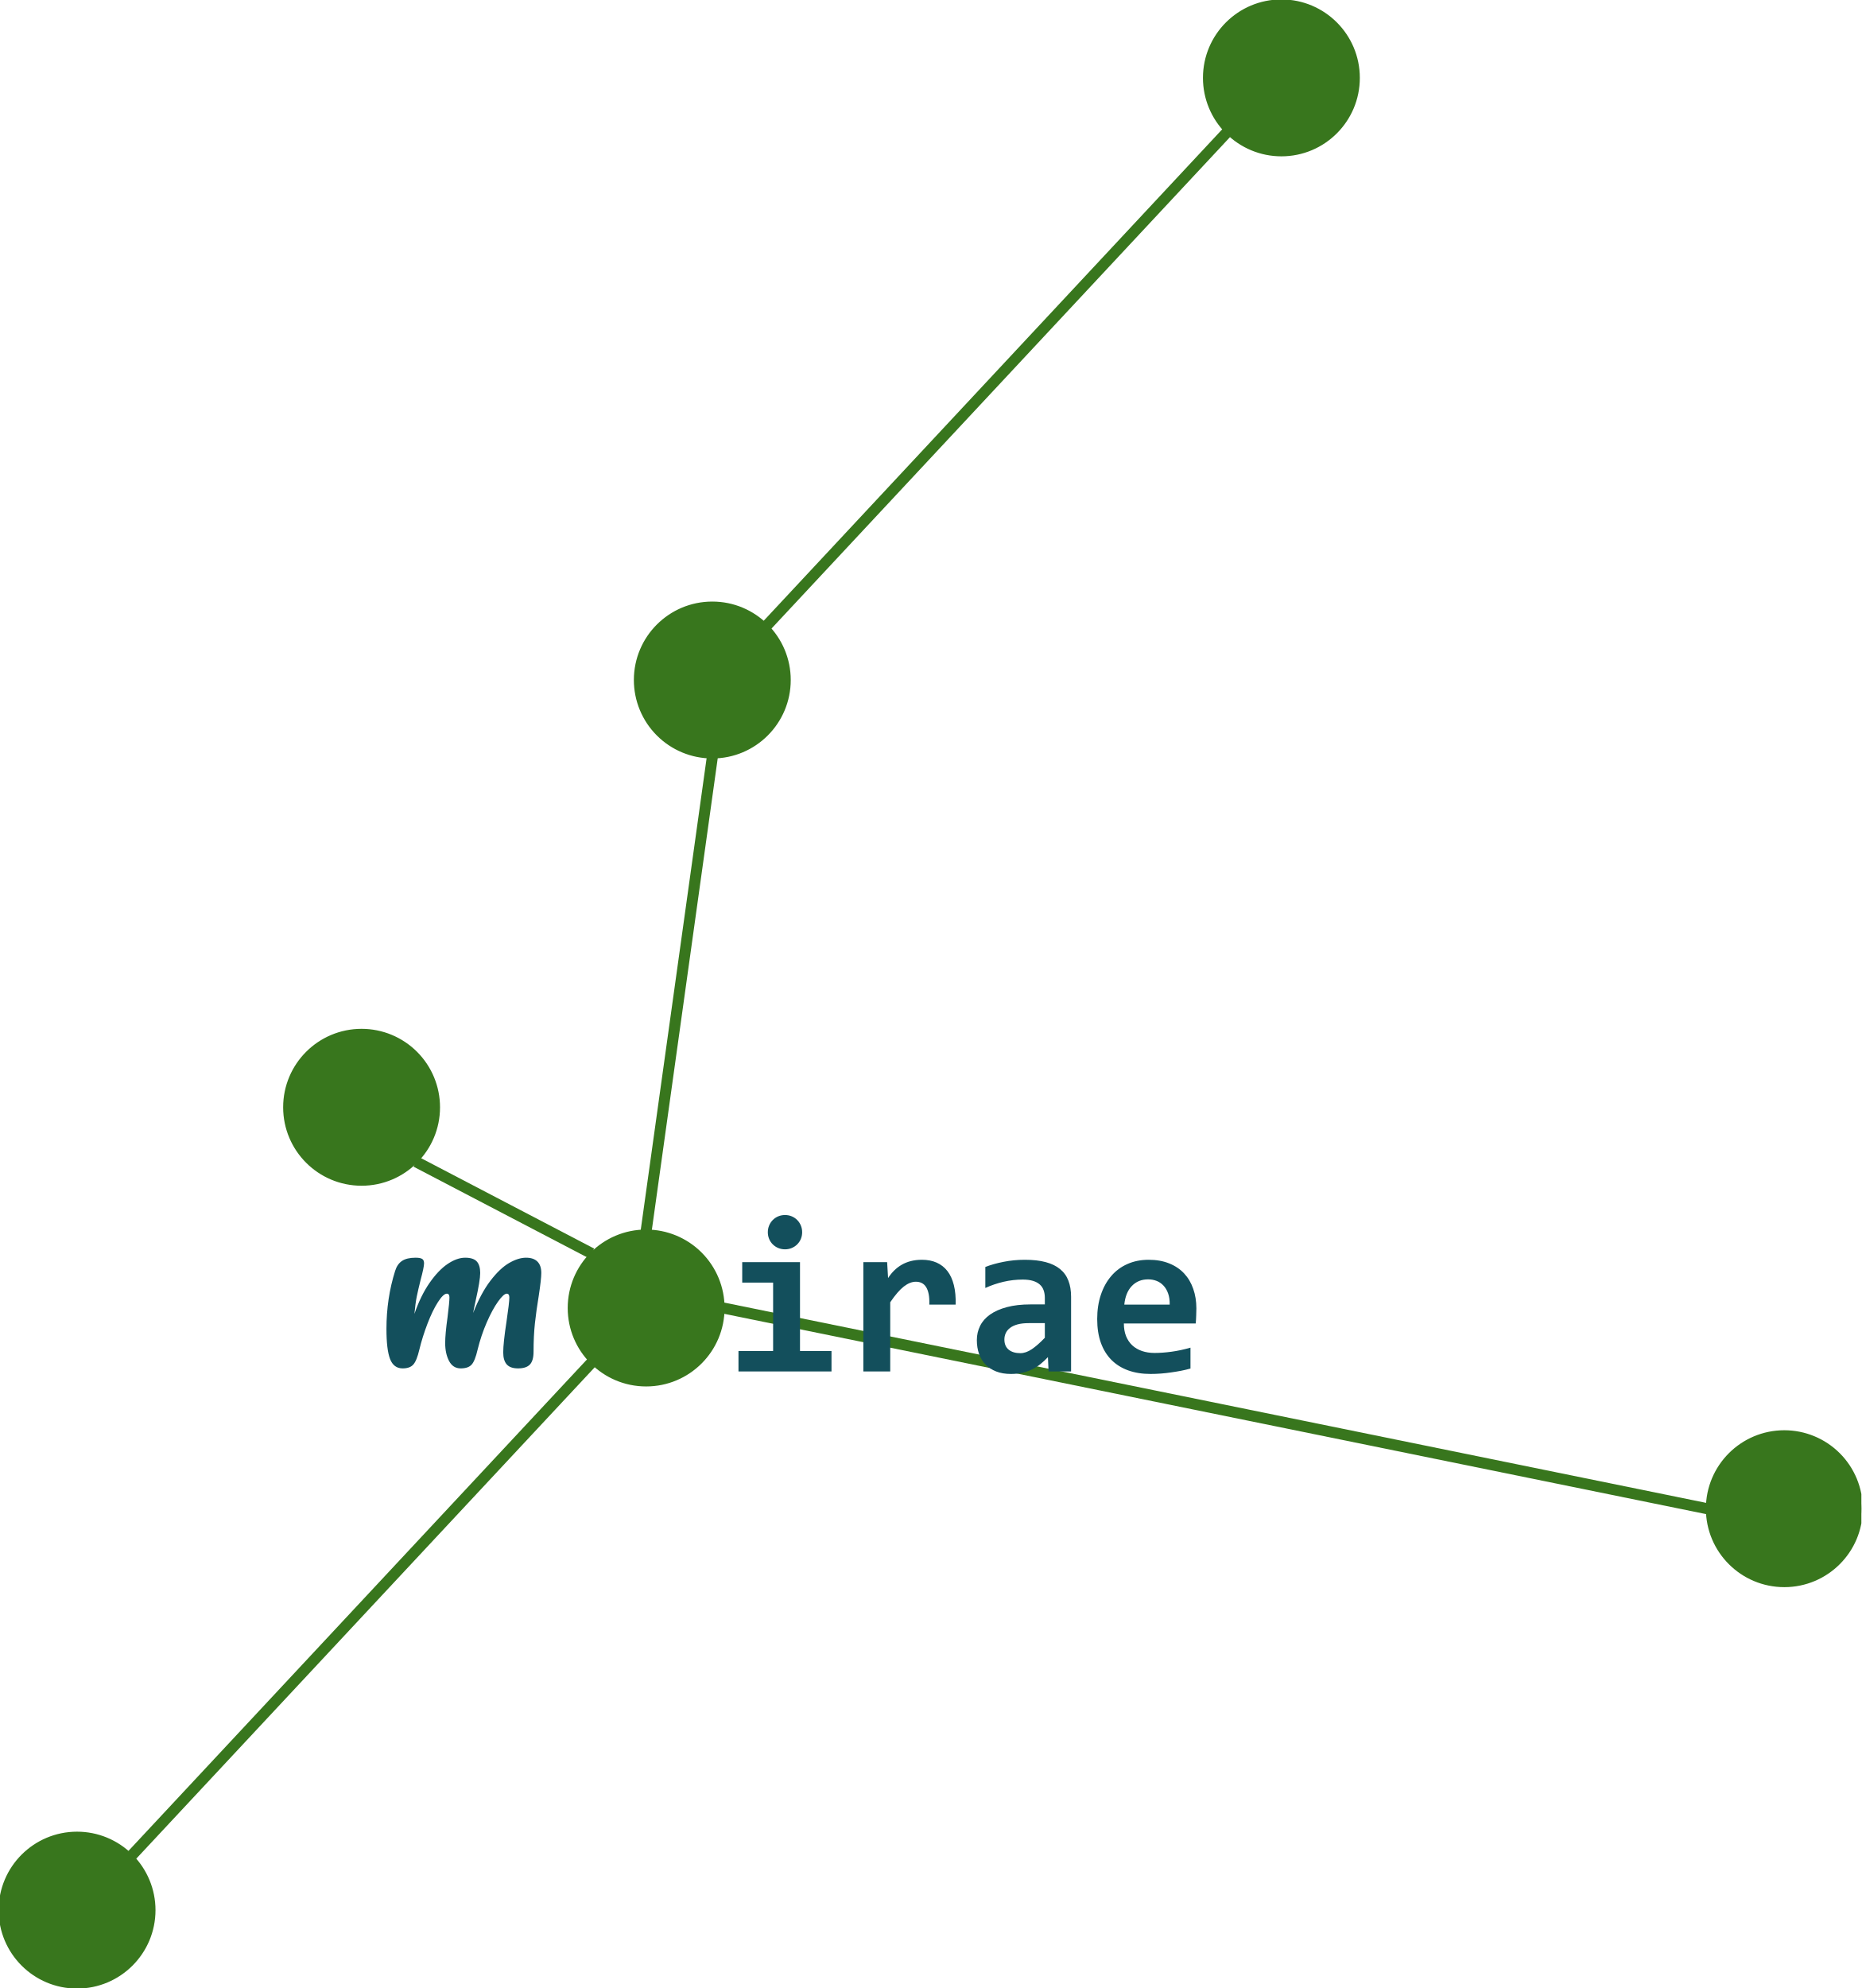
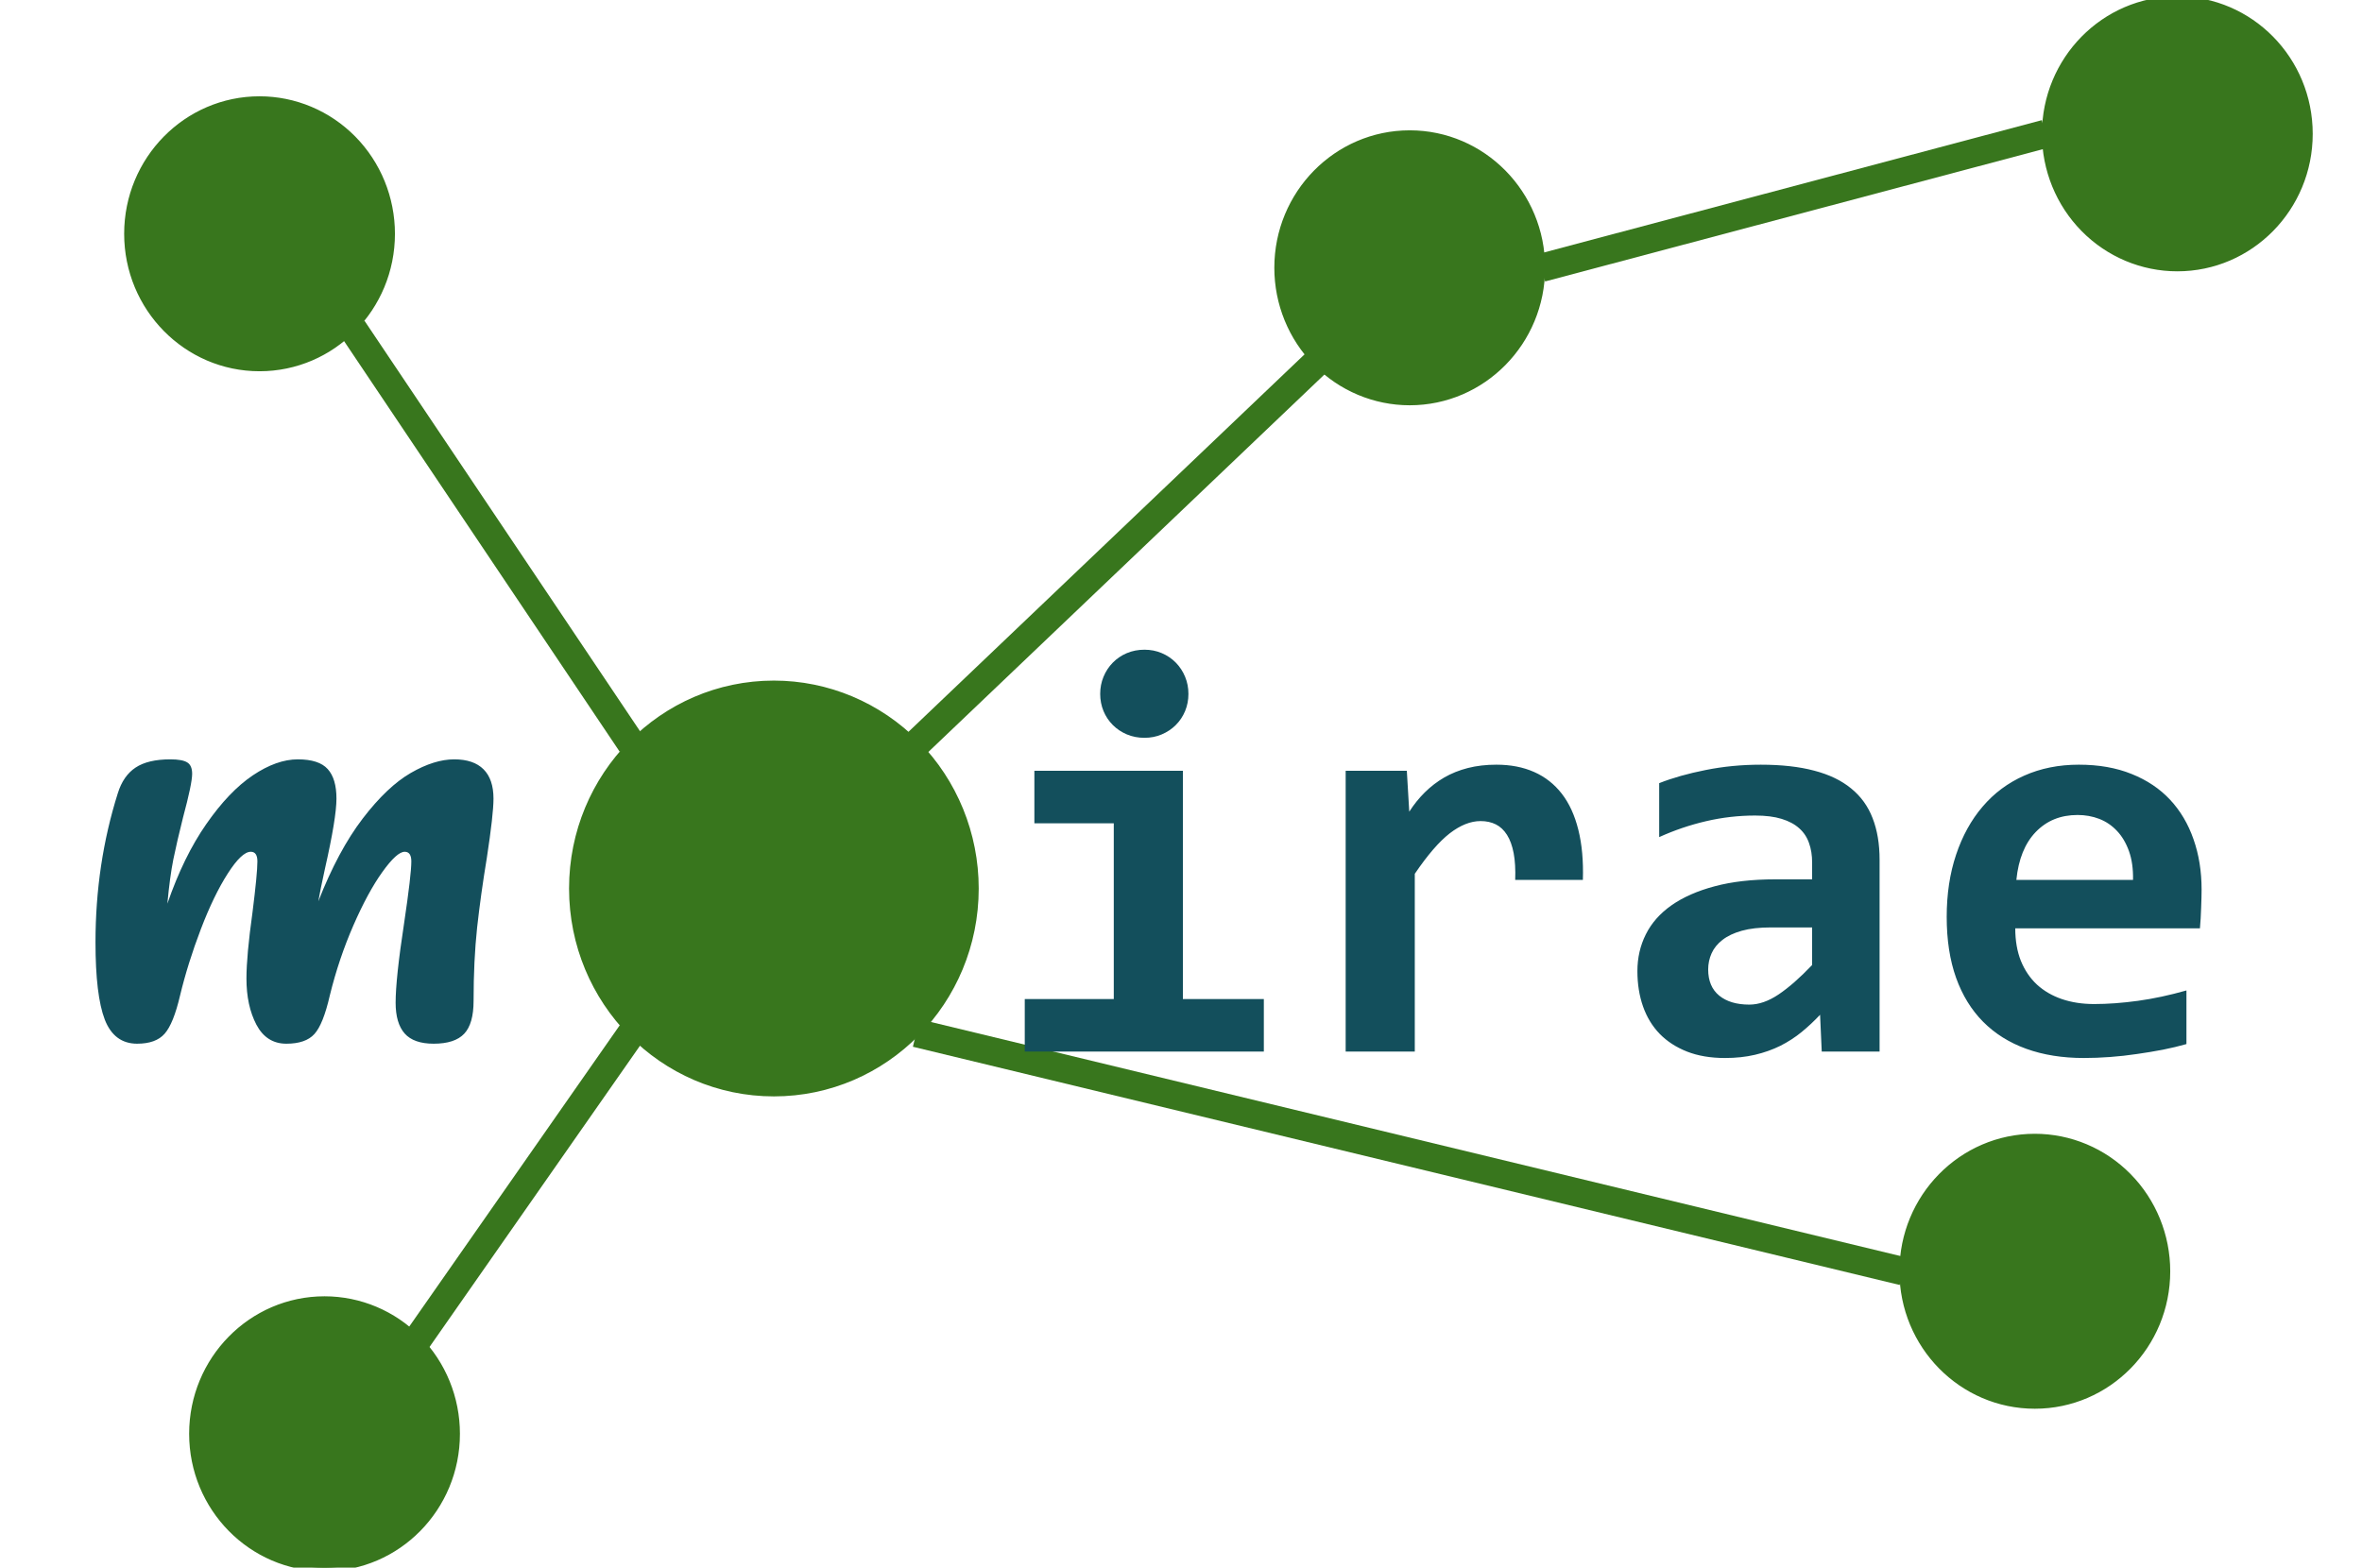
- <svg xmlns="http://www.w3.org/2000/svg" version="1.1" viewBox="0.0 0.0 675.953 721.795" fill="none" stroke="none" stroke-linecap="square" stroke-miterlimit="10">
+ <svg xmlns="http://www.w3.org/2000/svg" version="1.1" viewBox="0.0 0.0 333.74 221.549" fill="none" stroke="none" stroke-linecap="square" stroke-miterlimit="10">
  <clipPath id="p.0">
-     <path d="m0 0l675.953 0l0 721.795l-675.953 0l0 -721.795z" clip-rule="nonzero" />
+     <path d="m0 0l333.74 0l0 221.549l-333.74 0l0 -221.549z" clip-rule="nonzero" />
  </clipPath>
  <g clip-path="url(#p.0)">
-     <path fill="#000000" fill-opacity="0.0" d="m0 0l675.953 0l0 721.795l-675.953 0z" fill-rule="evenodd" />
-     <path fill="#38761d" d="m0 693.52l0 0c0 -15.455 12.529 -27.984 27.984 -27.984l0 0c7.422 0 14.54 2.948 19.788 8.196c5.248 5.248 8.196 12.366 8.196 19.788l0 0c0 15.455 -12.529 27.984 -27.984 27.984l0 0c-15.455 0 -27.984 -12.529 -27.984 -27.984z" fill-rule="evenodd" />
-     <path stroke="#38761d" stroke-width="1.0" stroke-linejoin="round" stroke-linecap="butt" d="m0 693.52l0 0c0 -15.455 12.529 -27.984 27.984 -27.984l0 0c7.422 0 14.54 2.948 19.788 8.196c5.248 5.248 8.196 12.366 8.196 19.788l0 0c0 15.455 -12.529 27.984 -27.984 27.984l0 0c-15.455 0 -27.984 -12.529 -27.984 -27.984z" fill-rule="evenodd" />
-     <path fill="#38761d" d="m619.984 547.772l0 0c0 -15.455 12.529 -27.984 27.984 -27.984l0 0c7.422 0 14.54 2.948 19.788 8.196c5.248 5.248 8.196 12.366 8.196 19.788l0 0c0 15.455 -12.529 27.984 -27.984 27.984l0 0c-15.455 0 -27.984 -12.529 -27.984 -27.984z" fill-rule="evenodd" />
-     <path stroke="#38761d" stroke-width="1.0" stroke-linejoin="round" stroke-linecap="butt" d="m619.984 547.772l0 0c0 -15.455 12.529 -27.984 27.984 -27.984l0 0c7.422 0 14.54 2.948 19.788 8.196c5.248 5.248 8.196 12.366 8.196 19.788l0 0c0 15.455 -12.529 27.984 -27.984 27.984l0 0c-15.455 0 -27.984 -12.529 -27.984 -27.984z" fill-rule="evenodd" />
-     <path fill="#38761d" d="m206.661 474.902l0 0c0 -15.455 12.529 -27.984 27.984 -27.984l0 0c7.422 0 14.54 2.948 19.788 8.196c5.248 5.248 8.196 12.366 8.196 19.788l0 0c0 15.455 -12.529 27.984 -27.984 27.984l0 0c-15.455 0 -27.984 -12.529 -27.984 -27.984z" fill-rule="evenodd" />
-     <path stroke="#38761d" stroke-width="1.0" stroke-linejoin="round" stroke-linecap="butt" d="m206.661 474.902l0 0c0 -15.455 12.529 -27.984 27.984 -27.984l0 0c7.422 0 14.54 2.948 19.788 8.196c5.248 5.248 8.196 12.366 8.196 19.788l0 0c0 15.455 -12.529 27.984 -27.984 27.984l0 0c-15.455 0 -27.984 -12.529 -27.984 -27.984z" fill-rule="evenodd" />
-     <path fill="#000000" fill-opacity="0.0" d="m47.803 673.713l167.055 -179.024" fill-rule="evenodd" />
-     <path stroke="#38761d" stroke-width="4.0" stroke-linejoin="round" stroke-linecap="butt" d="m47.803 673.713l167.055 -179.024" fill-rule="evenodd" />
-     <path fill="#000000" fill-opacity="0.0" d="m262.63 474.902l357.354 72.882" fill-rule="evenodd" />
-     <path stroke="#38761d" stroke-width="4.0" stroke-linejoin="round" stroke-linecap="butt" d="m262.63 474.902l357.354 72.882" fill-rule="evenodd" />
-     <path fill="#000000" fill-opacity="0.0" d="m214.845 455.107l-63.748 -33.291" fill-rule="evenodd" />
-     <path stroke="#38761d" stroke-width="4.0" stroke-linejoin="round" stroke-linecap="butt" d="m214.845 455.107l-63.748 -33.291" fill-rule="evenodd" />
-     <path fill="#38761d" d="m103.325 402.028l0 0c0 -15.455 12.529 -27.984 27.984 -27.984l0 0c7.422 0 14.54 2.948 19.788 8.196c5.248 5.248 8.196 12.366 8.196 19.788l0 0c0 15.455 -12.529 27.984 -27.984 27.984l0 0c-15.455 0 -27.984 -12.529 -27.984 -27.984z" fill-rule="evenodd" />
-     <path stroke="#38761d" stroke-width="1.0" stroke-linejoin="round" stroke-linecap="butt" d="m103.325 402.028l0 0c0 -15.455 12.529 -27.984 27.984 -27.984l0 0c7.422 0 14.54 2.948 19.788 8.196c5.248 5.248 8.196 12.366 8.196 19.788l0 0c0 15.455 -12.529 27.984 -27.984 27.984l0 0c-15.455 0 -27.984 -12.529 -27.984 -27.984z" fill-rule="evenodd" />
-     <path fill="#38761d" d="m493.316 28.278l0 0c0 15.455 -12.529 27.984 -27.984 27.984l0 0c-7.422 0 -14.54 -2.948 -19.788 -8.196c-5.248 -5.248 -8.196 -12.366 -8.196 -19.788l0 0c0 -15.455 12.529 -27.984 27.984 -27.984l0 0c15.455 0 27.984 12.529 27.984 27.984z" fill-rule="evenodd" />
-     <path stroke="#38761d" stroke-width="1.0" stroke-linejoin="round" stroke-linecap="butt" d="m493.316 28.278l0 0c0 15.455 -12.529 27.984 -27.984 27.984l0 0c-7.422 0 -14.54 -2.948 -19.788 -8.196c-5.248 -5.248 -8.196 -12.366 -8.196 -19.788l0 0c0 -15.455 12.529 -27.984 27.984 -27.984l0 0c15.455 0 27.984 12.529 27.984 27.984z" fill-rule="evenodd" />
-     <path fill="#38761d" d="m286.654 246.896l0 0c0 15.455 -12.529 27.984 -27.984 27.984l0 0c-7.422 0 -14.54 -2.948 -19.788 -8.196c-5.248 -5.248 -8.196 -12.366 -8.196 -19.788l0 0c0 -15.455 12.529 -27.984 27.984 -27.984l0 0c15.455 0 27.984 12.529 27.984 27.984z" fill-rule="evenodd" />
-     <path stroke="#38761d" stroke-width="1.0" stroke-linejoin="round" stroke-linecap="butt" d="m286.654 246.896l0 0c0 15.455 -12.529 27.984 -27.984 27.984l0 0c-7.422 0 -14.54 -2.948 -19.788 -8.196c-5.248 -5.248 -8.196 -12.366 -8.196 -19.788l0 0c0 -15.455 12.529 -27.984 27.984 -27.984l0 0c15.455 0 27.984 12.529 27.984 27.984z" fill-rule="evenodd" />
-     <path fill="#000000" fill-opacity="0.0" d="m445.513 48.085l-167.055 179.024" fill-rule="evenodd" />
-     <path stroke="#38761d" stroke-width="4.0" stroke-linejoin="round" stroke-linecap="butt" d="m445.513 48.085l-167.055 179.024" fill-rule="evenodd" />
-     <path fill="#000000" fill-opacity="0.0" d="m234.646 446.917l24.031 -172.031" fill-rule="evenodd" />
-     <path stroke="#38761d" stroke-width="4.0" stroke-linejoin="round" stroke-linecap="butt" d="m234.646 446.917l24.031 -172.031" fill-rule="evenodd" />
-     <path fill="#000000" fill-opacity="0.0" d="m127.071 434.509l79.591 0l0 80.787l-79.591 0z" fill-rule="evenodd" />
-     <path fill="#134f5c" d="m146.227 496.829q-3.25 0 -4.578 -3.406q-1.312 -3.422 -1.312 -10.922q0 -11.094 3.156 -21.078q0.766 -2.469 2.516 -3.625q1.75 -1.156 4.906 -1.156q1.703 0 2.391 0.438q0.688 0.422 0.688 1.609q0 1.375 -1.281 6.141q-0.859 3.422 -1.375 5.938q-0.5 2.516 -0.844 6.266q2.297 -6.656 5.5 -11.25q3.203 -4.609 6.562 -6.875q3.375 -2.266 6.359 -2.266q3.0 0 4.234 1.375q1.234 1.359 1.234 4.172q0 2.734 -1.625 9.906q-0.672 3.062 -0.938 4.609q2.812 -7.172 6.266 -11.688q3.469 -4.531 6.797 -6.453q3.328 -1.922 6.141 -1.922q2.734 0 4.141 1.406q1.406 1.406 1.406 4.141q0 2.219 -0.938 8.359q-0.859 5.203 -1.375 9.859q-0.5 4.656 -0.5 10.375q0 3.234 -1.328 4.641q-1.328 1.406 -4.312 1.406q-2.812 0 -4.094 -1.438q-1.281 -1.453 -1.281 -4.359q0 -3.406 1.203 -11.266q1.016 -6.828 1.016 -8.703q0 -1.359 -0.938 -1.359q-1.109 0 -3.156 2.859q-2.047 2.859 -4.094 7.547q-2.047 4.688 -3.328 9.891q-0.938 4.109 -2.188 5.469q-1.234 1.359 -3.953 1.359q-2.812 0 -4.234 -2.688q-1.406 -2.688 -1.406 -6.516q0 -3.25 0.859 -9.391q0.688 -5.469 0.688 -7.172q0 -1.359 -0.938 -1.359q-1.281 0 -3.25 3.078q-1.969 3.062 -3.797 7.844q-1.828 4.781 -2.938 9.375q-0.938 4.016 -2.188 5.422q-1.234 1.406 -3.875 1.406z" fill-rule="nonzero" />
-     <path fill="#000000" fill-opacity="0.0" d="m245.558 434.509l209.827 0l0 80.787l-209.827 0z" fill-rule="evenodd" />
-     <path fill="#134f5c" d="m291.3 447.396q0 1.281 -0.469 2.422q-0.469 1.125 -1.312 1.969q-0.844 0.844 -1.984 1.328q-1.125 0.484 -2.453 0.484q-1.328 0 -2.484 -0.484q-1.141 -0.484 -1.984 -1.328q-0.844 -0.844 -1.312 -1.969q-0.469 -1.141 -0.469 -2.422q0 -1.297 0.469 -2.422q0.469 -1.141 1.312 -2.0q0.844 -0.859 1.984 -1.344q1.156 -0.484 2.484 -0.484q1.328 0 2.453 0.484q1.141 0.484 1.984 1.344q0.844 0.859 1.312 2.0q0.469 1.125 0.469 2.422zm-10.547 18.281l-11.219 0l0 -7.422l20.984 0l0 32.266l11.438 0l0 7.422l-33.781 0l0 -7.422l12.578 0l0 -24.844zm56.719 8.0q0.078 -2.219 -0.219 -3.781q-0.297 -1.562 -0.938 -2.578q-0.641 -1.016 -1.578 -1.484q-0.938 -0.469 -2.156 -0.469q-2.109 0 -4.359 1.734q-2.234 1.734 -4.938 5.719l0 25.125l-9.766 0l0 -39.688l8.641 0l0.344 5.781q0.984 -1.531 2.203 -2.734q1.234 -1.219 2.734 -2.094q1.516 -0.875 3.344 -1.344q1.844 -0.469 4.031 -0.469q3.0 0 5.328 1.031q2.328 1.031 3.906 3.062q1.578 2.031 2.344 5.109q0.766 3.062 0.641 7.078l-9.562 0zm43.313 24.266l-0.234 -5.203q-1.25 1.328 -2.625 2.453q-1.359 1.109 -3.0 1.938q-1.641 0.812 -3.578 1.266q-1.922 0.453 -4.234 0.453q-3.047 0 -5.359 -0.906q-2.297 -0.906 -3.859 -2.5q-1.562 -1.609 -2.359 -3.875q-0.797 -2.266 -0.797 -5.0q0 -2.812 1.188 -5.188q1.188 -2.391 3.625 -4.109q2.453 -1.719 6.094 -2.688q3.656 -0.984 8.578 -0.984l5.203 0l0 -2.375q0 -1.531 -0.438 -2.75q-0.422 -1.234 -1.391 -2.094q-0.953 -0.859 -2.484 -1.328q-1.516 -0.469 -3.734 -0.469q-3.516 0 -6.938 0.797q-3.422 0.797 -6.625 2.25l0 -7.625q2.859 -1.125 6.578 -1.859q3.734 -0.75 7.766 -0.75q4.406 0 7.563 0.844q3.172 0.828 5.219 2.516q2.062 1.672 3.031 4.203q0.984 2.516 0.984 5.875l0 27.109l-8.172 0zm-1.359 -17.547l-5.828 0q-2.422 0 -4.109 0.469q-1.672 0.469 -2.734 1.297q-1.047 0.812 -1.531 1.891q-0.484 1.078 -0.484 2.281q0 2.422 1.562 3.703q1.562 1.266 4.25 1.266q2.0 0 4.141 -1.438q2.156 -1.453 4.734 -4.156l0 -5.312zm55.031 -5.344q0 0.969 -0.062 2.531q-0.047 1.562 -0.172 2.938l-26.094 0q0 2.609 0.797 4.609q0.812 1.984 2.266 3.344q1.469 1.344 3.516 2.047q2.062 0.703 4.562 0.703q2.891 0 6.188 -0.453q3.297 -0.453 6.859 -1.469l0 7.578q-1.531 0.438 -3.328 0.797q-1.797 0.344 -3.672 0.609q-1.875 0.281 -3.797 0.422q-1.906 0.141 -3.703 0.141q-4.531 0 -8.125 -1.297q-3.594 -1.297 -6.094 -3.812q-2.5 -2.516 -3.828 -6.219q-1.328 -3.719 -1.328 -8.609q0 -4.844 1.328 -8.797q1.328 -3.969 3.75 -6.797q2.422 -2.844 5.875 -4.375q3.469 -1.547 7.719 -1.547q4.219 0 7.453 1.312q3.25 1.297 5.438 3.641q2.188 2.344 3.312 5.594q1.141 3.234 1.141 7.109zm-9.688 -1.375q0.047 -2.344 -0.578 -4.078q-0.625 -1.734 -1.703 -2.859q-1.078 -1.141 -2.5 -1.688q-1.422 -0.547 -3.062 -0.547q-3.594 0 -5.906 2.406q-2.297 2.391 -2.734 6.766l16.484 0z" fill-rule="nonzero" />
+     <path fill="#000000" fill-opacity="0.0" d="m0 0l333.74 0l0 221.549l-333.74 0z" fill-rule="evenodd" />
+     <path fill="#000000" fill-opacity="0.0" d="m89.236 105.146l-39.402 -58.709" fill-rule="evenodd" />
+     <path stroke="#38761d" stroke-width="4.0" stroke-linejoin="round" stroke-linecap="butt" d="m89.236 105.146l-39.402 -58.709" fill-rule="evenodd" />
+     <path fill="#38761d" d="m27.226 202.633l0 0c0 -10.454 8.341 -18.929 18.63 -18.929l0 0c4.941 0 9.68 1.994 13.173 5.544c3.494 3.55 5.457 8.365 5.457 13.385l0 0c0 10.454 -8.341 18.929 -18.63 18.929l0 0c-10.289 0 -18.63 -8.475 -18.63 -18.929z" fill-rule="evenodd" />
+     <path stroke="#38761d" stroke-width="1.0" stroke-linejoin="round" stroke-linecap="butt" d="m27.226 202.633l0 0c0 -10.454 8.341 -18.929 18.63 -18.929l0 0c4.941 0 9.68 1.994 13.173 5.544c3.494 3.55 5.457 8.365 5.457 13.385l0 0c0 10.454 -8.341 18.929 -18.63 18.929l0 0c-10.289 0 -18.63 -8.475 -18.63 -18.929z" fill-rule="evenodd" />
+     <path fill="#38761d" d="m268.884 179.665l0 0c0 -10.454 8.341 -18.929 18.63 -18.929l0 0c4.941 0 9.68 1.994 13.173 5.544c3.494 3.55 5.457 8.365 5.457 13.385l0 0c0 10.454 -8.341 18.929 -18.63 18.929l0 0c-10.289 0 -18.63 -8.475 -18.63 -18.929z" fill-rule="evenodd" />
+     <path stroke="#38761d" stroke-width="1.0" stroke-linejoin="round" stroke-linecap="butt" d="m268.884 179.665l0 0c0 -10.454 8.341 -18.929 18.63 -18.929l0 0c4.941 0 9.68 1.994 13.173 5.544c3.494 3.55 5.457 8.365 5.457 13.385l0 0c0 10.454 -8.341 18.929 -18.63 18.929l0 0c-10.289 0 -18.63 -8.475 -18.63 -18.929z" fill-rule="evenodd" />
+     <path fill="#000000" fill-opacity="0.0" d="m59.029 189.248l30.205 -43.244" fill-rule="evenodd" />
+     <path stroke="#38761d" stroke-width="4.0" stroke-linejoin="round" stroke-linecap="butt" d="m59.029 189.248l30.205 -43.244" fill-rule="evenodd" />
+     <path fill="#000000" fill-opacity="0.0" d="m129.458 145.992l139.433 33.669" fill-rule="evenodd" />
+     <path stroke="#38761d" stroke-width="4.0" stroke-linejoin="round" stroke-linecap="butt" d="m129.458 145.992l139.433 33.669" fill-rule="evenodd" />
+     <path fill="#38761d" d="m18.044 33.039l0 0c0 -10.454 8.341 -18.929 18.63 -18.929l0 0c4.941 0 9.68 1.994 13.173 5.544c3.494 3.55 5.457 8.365 5.457 13.385l0 0c0 10.454 -8.341 18.929 -18.63 18.929l0 0c-10.289 0 -18.63 -8.475 -18.63 -18.929z" fill-rule="evenodd" />
+     <path stroke="#38761d" stroke-width="1.0" stroke-linejoin="round" stroke-linecap="butt" d="m18.044 33.039l0 0c0 -10.454 8.341 -18.929 18.63 -18.929l0 0c4.941 0 9.68 1.994 13.173 5.544c3.494 3.55 5.457 8.365 5.457 13.385l0 0c0 10.454 -8.341 18.929 -18.63 18.929l0 0c-10.289 0 -18.63 -8.475 -18.63 -18.929z" fill-rule="evenodd" />
+     <path fill="#38761d" d="m326.276 18.916l0 0c0 10.454 -8.341 18.929 -18.63 18.929l0 0c-4.941 0 -9.68 -1.994 -13.173 -5.544c-3.494 -3.55 -5.457 -8.365 -5.457 -13.385l0 0c0 -10.454 8.341 -18.929 18.63 -18.929l0 0c10.289 0 18.63 8.475 18.63 18.929z" fill-rule="evenodd" />
+     <path stroke="#38761d" stroke-width="1.0" stroke-linejoin="round" stroke-linecap="butt" d="m326.276 18.916l0 0c0 10.454 -8.341 18.929 -18.63 18.929l0 0c-4.941 0 -9.68 -1.994 -13.173 -5.544c-3.494 -3.55 -5.457 -8.365 -5.457 -13.385l0 0c0 -10.454 8.341 -18.929 18.63 -18.929l0 0c10.289 0 18.63 8.475 18.63 18.929z" fill-rule="evenodd" />
+     <path fill="#38761d" d="m217.817 37.848l0 0c0 10.454 -8.341 18.929 -18.63 18.929l0 0c-4.941 0 -9.68 -1.994 -13.173 -5.544c-3.494 -3.55 -5.457 -8.365 -5.457 -13.385l0 0c0 -10.454 8.341 -18.929 18.63 -18.929l0 0c10.289 0 18.63 8.475 18.63 18.929z" fill-rule="evenodd" />
+     <path stroke="#38761d" stroke-width="1.0" stroke-linejoin="round" stroke-linecap="butt" d="m217.817 37.848l0 0c0 10.454 -8.341 18.929 -18.63 18.929l0 0c-4.941 0 -9.68 -1.994 -13.173 -5.544c-3.494 -3.55 -5.457 -8.365 -5.457 -13.385l0 0c0 -10.454 8.341 -18.929 18.63 -18.929l0 0c10.289 0 18.63 8.475 18.63 18.929z" fill-rule="evenodd" />
+     <path fill="#000000" fill-opacity="0.0" d="m289.016 18.916l-71.213 18.929" fill-rule="evenodd" />
+     <path stroke="#38761d" stroke-width="4.0" stroke-linejoin="round" stroke-linecap="butt" d="m289.016 18.916l-71.213 18.929" fill-rule="evenodd" />
+     <path fill="#000000" fill-opacity="0.0" d="m129.458 105.146l56.567 -53.921" fill-rule="evenodd" />
+     <path stroke="#38761d" stroke-width="4.0" stroke-linejoin="round" stroke-linecap="butt" d="m129.458 105.146l56.567 -53.921" fill-rule="evenodd" />
+     <path fill="#38761d" d="m80.906 125.569l0 0c0 -15.951 12.733 -28.882 28.441 -28.882l0 0c7.543 0 14.777 3.043 20.111 8.459c5.334 5.416 8.33 12.763 8.33 20.423l0 0c0 15.951 -12.733 28.882 -28.441 28.882l0 0c-15.708 0 -28.441 -12.931 -28.441 -28.882z" fill-rule="evenodd" />
+     <path stroke="#38761d" stroke-width="1.0" stroke-linejoin="round" stroke-linecap="butt" d="m80.906 125.569l0 0c0 -15.951 12.733 -28.882 28.441 -28.882l0 0c7.543 0 14.777 3.043 20.111 8.459c5.334 5.416 8.33 12.763 8.33 20.423l0 0c0 15.951 -12.733 28.882 -28.441 28.882l0 0c-15.708 0 -28.441 -12.931 -28.441 -28.882z" fill-rule="evenodd" />
+     <path fill="#000000" fill-opacity="0.0" d="m120.446 83.878l213.291 0l0 83.402l-213.291 0z" fill-rule="evenodd" />
+     <path fill="#134f5c" d="m167.919 98.072q0 1.281 -0.469 2.422q-0.469 1.125 -1.312 1.969q-0.844 0.844 -1.984 1.328q-1.125 0.484 -2.453 0.484q-1.328 0 -2.484 -0.484q-1.141 -0.484 -1.984 -1.328q-0.844 -0.844 -1.312 -1.969q-0.469 -1.141 -0.469 -2.422q0 -1.297 0.469 -2.422q0.469 -1.141 1.312 -2.0q0.844 -0.859 1.984 -1.344q1.156 -0.484 2.484 -0.484q1.328 0 2.453 0.484q1.141 0.484 1.984 1.344q0.844 0.859 1.312 2.0q0.469 1.125 0.469 2.422zm-10.547 18.281l-11.219 0l0 -7.422l20.984 0l0 32.266l11.438 0l0 7.422l-33.781 0l0 -7.422l12.578 0l0 -24.844zm56.719 8.0q0.078 -2.219 -0.219 -3.781q-0.297 -1.562 -0.938 -2.578q-0.641 -1.016 -1.578 -1.484q-0.938 -0.469 -2.156 -0.469q-2.109 0 -4.359 1.734q-2.234 1.734 -4.938 5.719l0 25.125l-9.766 0l0 -39.687l8.641 0l0.344 5.781q0.984 -1.531 2.203 -2.734q1.234 -1.219 2.734 -2.094q1.516 -0.875 3.344 -1.344q1.844 -0.469 4.031 -0.469q3.0 0 5.328 1.031q2.328 1.031 3.906 3.062q1.578 2.031 2.344 5.109q0.766 3.062 0.641 7.078l-9.562 0zm43.312 24.266l-0.234 -5.203q-1.25 1.328 -2.625 2.453q-1.359 1.109 -3.0 1.938q-1.641 0.812 -3.578 1.266q-1.922 0.453 -4.234 0.453q-3.047 0 -5.359 -0.906q-2.297 -0.906 -3.859 -2.5q-1.562 -1.609 -2.359 -3.875q-0.797 -2.266 -0.797 -5.0q0 -2.812 1.188 -5.188q1.188 -2.391 3.625 -4.109q2.453 -1.719 6.094 -2.688q3.656 -0.984 8.578 -0.984l5.203 0l0 -2.375q0 -1.531 -0.438 -2.75q-0.422 -1.234 -1.391 -2.094q-0.953 -0.859 -2.484 -1.328q-1.516 -0.469 -3.734 -0.469q-3.516 0 -6.938 0.797q-3.422 0.797 -6.625 2.25l0 -7.625q2.859 -1.125 6.578 -1.859q3.734 -0.75 7.766 -0.75q4.406 0 7.563 0.844q3.172 0.828 5.219 2.516q2.062 1.672 3.031 4.203q0.984 2.516 0.984 5.875l0 27.109l-8.172 0zm-1.359 -17.547l-5.828 0q-2.422 0 -4.109 0.469q-1.672 0.469 -2.734 1.297q-1.047 0.812 -1.531 1.891q-0.484 1.078 -0.484 2.281q0 2.422 1.562 3.703q1.562 1.266 4.25 1.266q2 0 4.141 -1.438q2.156 -1.453 4.734 -4.156l0 -5.312zm55.031 -5.344q0 0.969 -0.062 2.531q-0.047 1.562 -0.172 2.938l-26.094 0q0 2.609 0.797 4.609q0.812 1.984 2.266 3.344q1.469 1.344 3.516 2.047q2.062 0.703 4.562 0.703q2.891 0 6.188 -0.453q3.297 -0.453 6.859 -1.469l0 7.578q-1.531 0.438 -3.328 0.797q-1.797 0.344 -3.672 0.609q-1.875 0.281 -3.797 0.422q-1.906 0.141 -3.703 0.141q-4.531 0 -8.125 -1.297q-3.594 -1.297 -6.094 -3.812q-2.5 -2.516 -3.828 -6.219q-1.328 -3.719 -1.328 -8.609q0 -4.844 1.328 -8.797q1.328 -3.969 3.75 -6.797q2.422 -2.844 5.875 -4.375q3.469 -1.547 7.719 -1.547q4.219 0 7.453 1.312q3.25 1.297 5.438 3.641q2.188 2.344 3.312 5.594q1.141 3.234 1.141 7.109zm-9.688 -1.375q0.047 -2.344 -0.578 -4.078q-0.625 -1.734 -1.703 -2.859q-1.078 -1.141 -2.5 -1.688q-1.422 -0.547 -3.062 -0.547q-3.594 0 -5.906 2.406q-2.297 2.391 -2.734 6.766l16.484 0z" fill-rule="nonzero" />
+     <path fill="#000000" fill-opacity="0.0" d="m0 83.878l80.913 0l0 83.402l-80.913 0z" fill-rule="evenodd" />
+     <path fill="#134f5c" d="m19.383 147.505q-3.25 0 -4.578 -3.406q-1.312 -3.422 -1.312 -10.922q0 -11.094 3.156 -21.078q0.766 -2.469 2.516 -3.625q1.75 -1.156 4.906 -1.156q1.703 0 2.391 0.438q0.688 0.422 0.688 1.609q0 1.375 -1.281 6.141q-0.859 3.422 -1.375 5.938q-0.5 2.516 -0.844 6.266q2.297 -6.656 5.5 -11.25q3.203 -4.609 6.563 -6.875q3.375 -2.266 6.359 -2.266q3.0 0 4.234 1.375q1.234 1.359 1.234 4.172q0 2.734 -1.625 9.906q-0.672 3.062 -0.938 4.609q2.812 -7.172 6.266 -11.688q3.469 -4.531 6.797 -6.453q3.328 -1.922 6.141 -1.922q2.734 0 4.141 1.406q1.406 1.406 1.406 4.141q0 2.219 -0.938 8.359q-0.859 5.203 -1.375 9.859q-0.5 4.656 -0.5 10.375q0 3.234 -1.328 4.641q-1.328 1.406 -4.312 1.406q-2.812 0 -4.094 -1.438q-1.281 -1.453 -1.281 -4.359q0 -3.406 1.203 -11.266q1.016 -6.828 1.016 -8.703q0 -1.359 -0.938 -1.359q-1.109 0 -3.156 2.859q-2.047 2.859 -4.094 7.547q-2.047 4.688 -3.328 9.891q-0.938 4.109 -2.188 5.469q-1.234 1.359 -3.953 1.359q-2.812 0 -4.234 -2.688q-1.406 -2.688 -1.406 -6.516q0 -3.25 0.859 -9.391q0.688 -5.469 0.688 -7.172q0 -1.359 -0.938 -1.359q-1.281 0 -3.25 3.078q-1.969 3.062 -3.797 7.844q-1.828 4.781 -2.938 9.375q-0.938 4.016 -2.188 5.422q-1.234 1.406 -3.875 1.406z" fill-rule="nonzero" />
  </g>
</svg>
